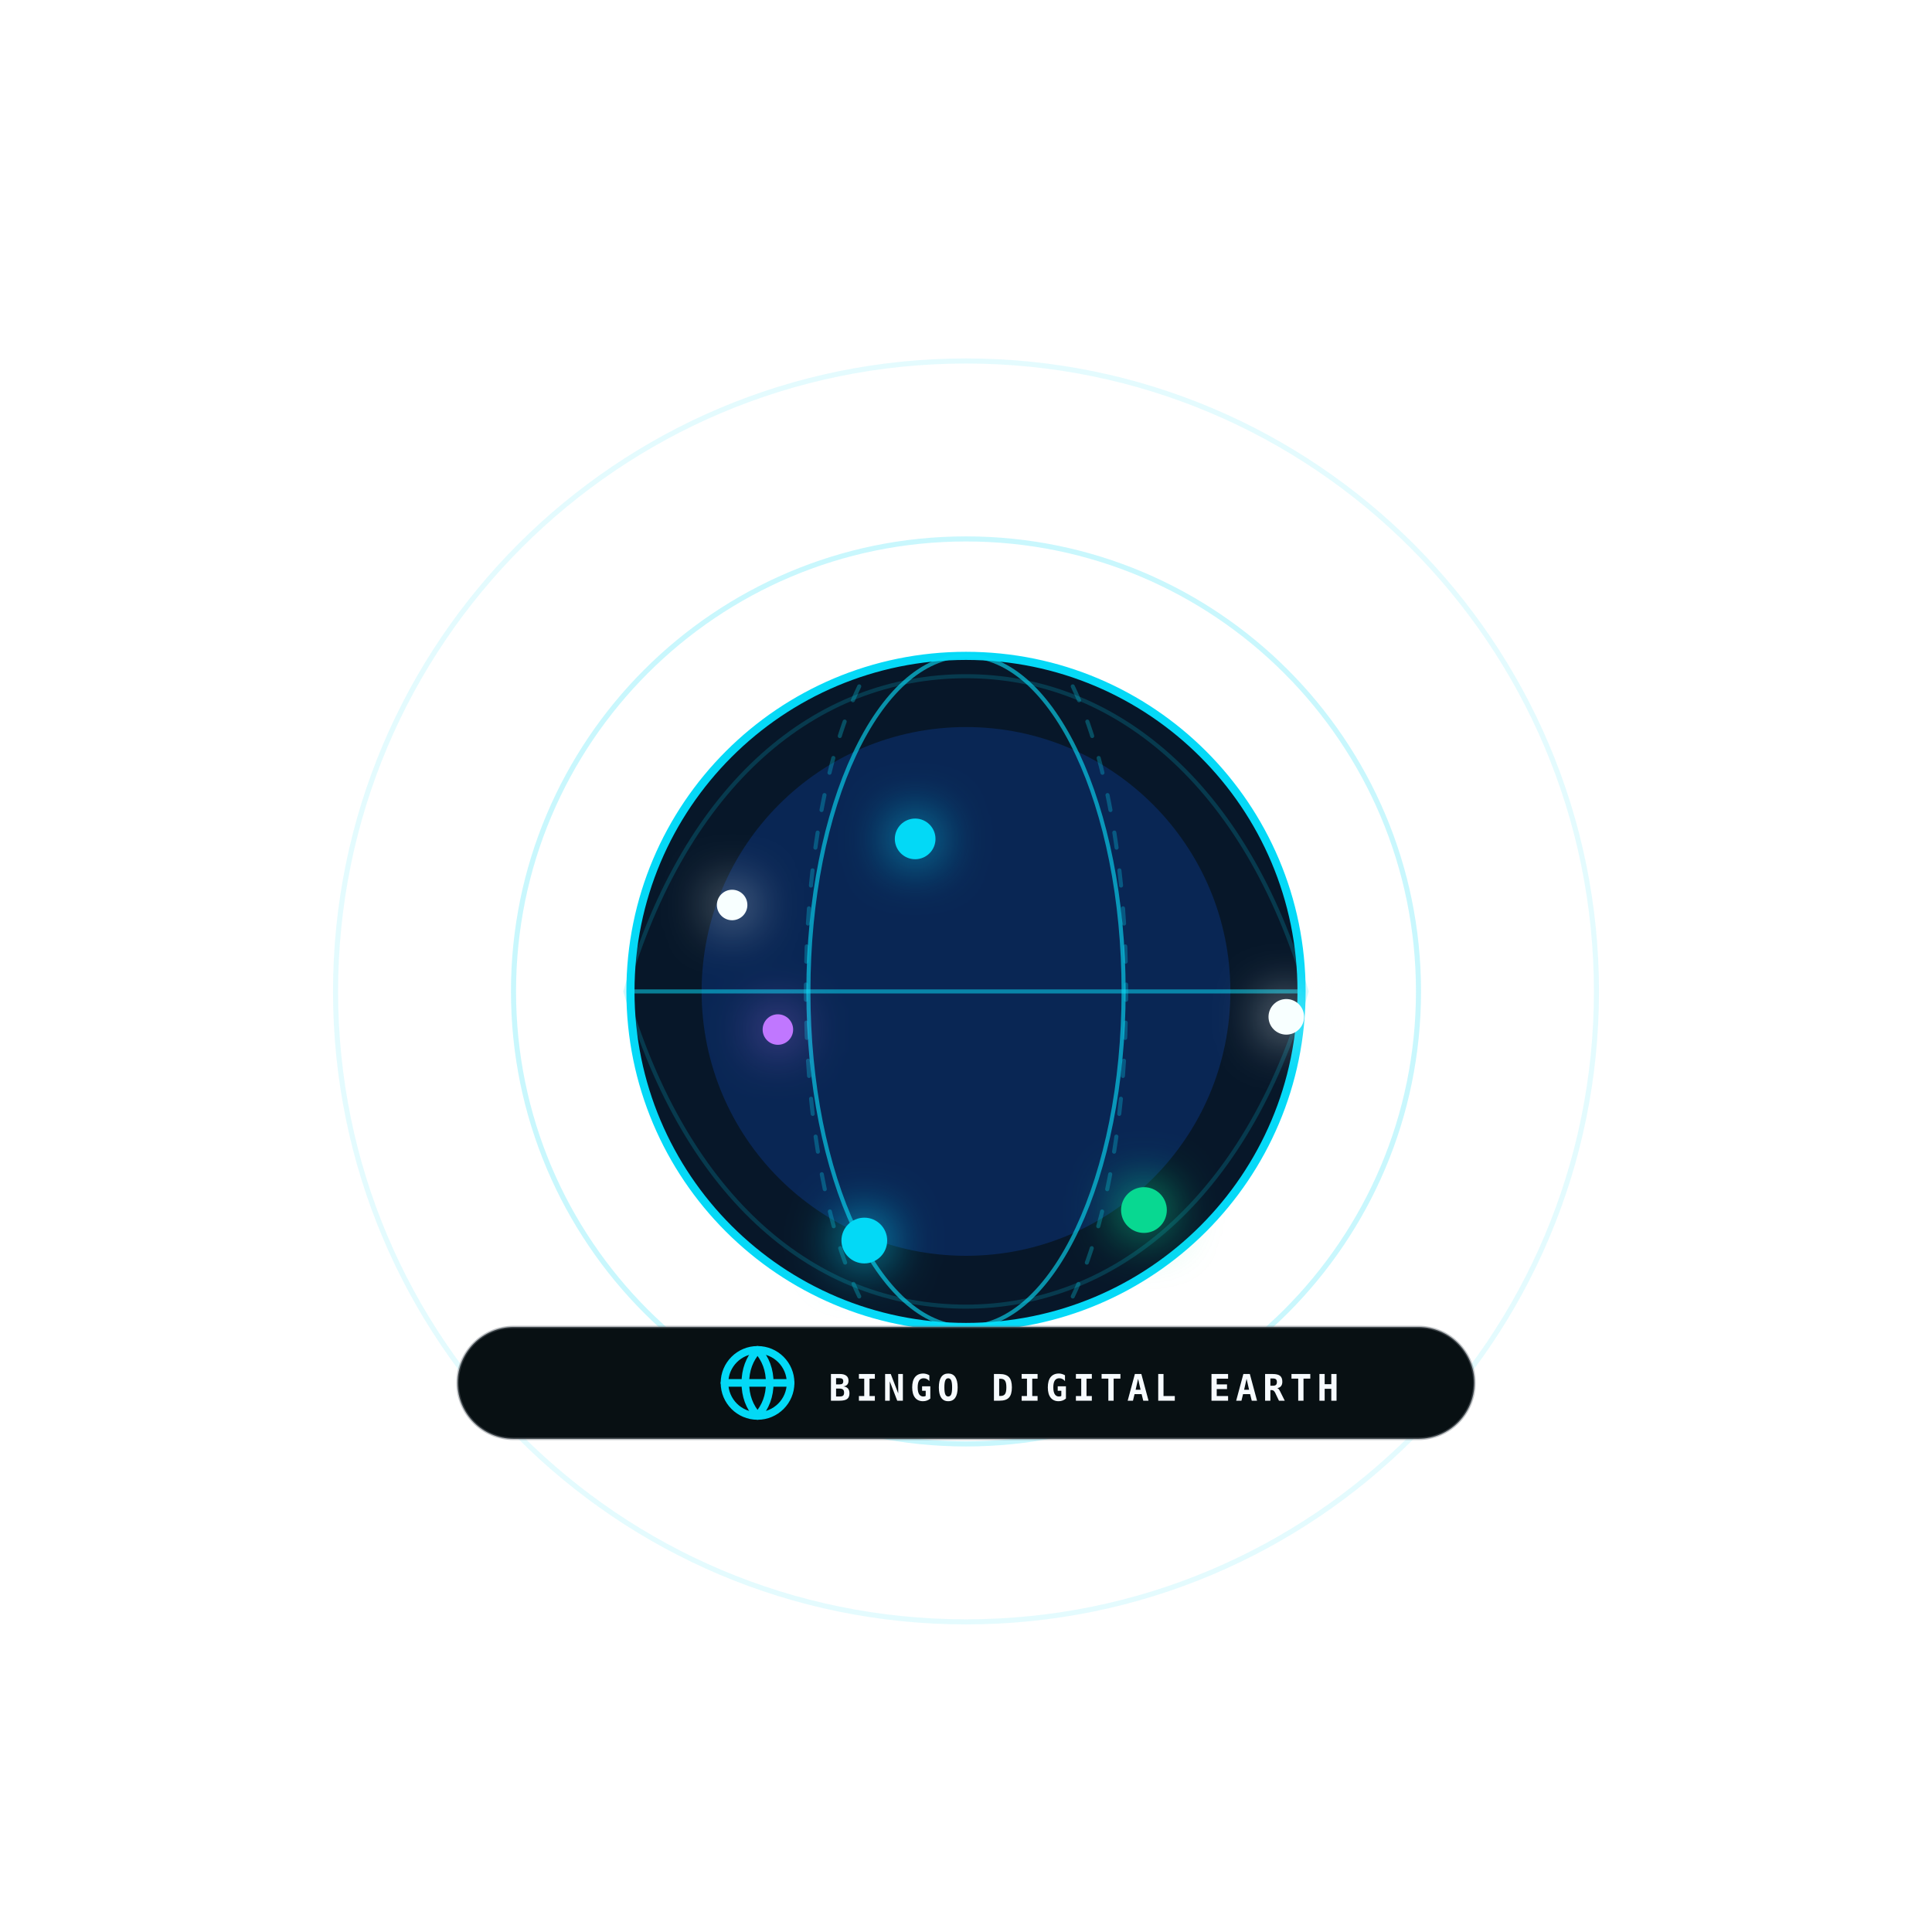
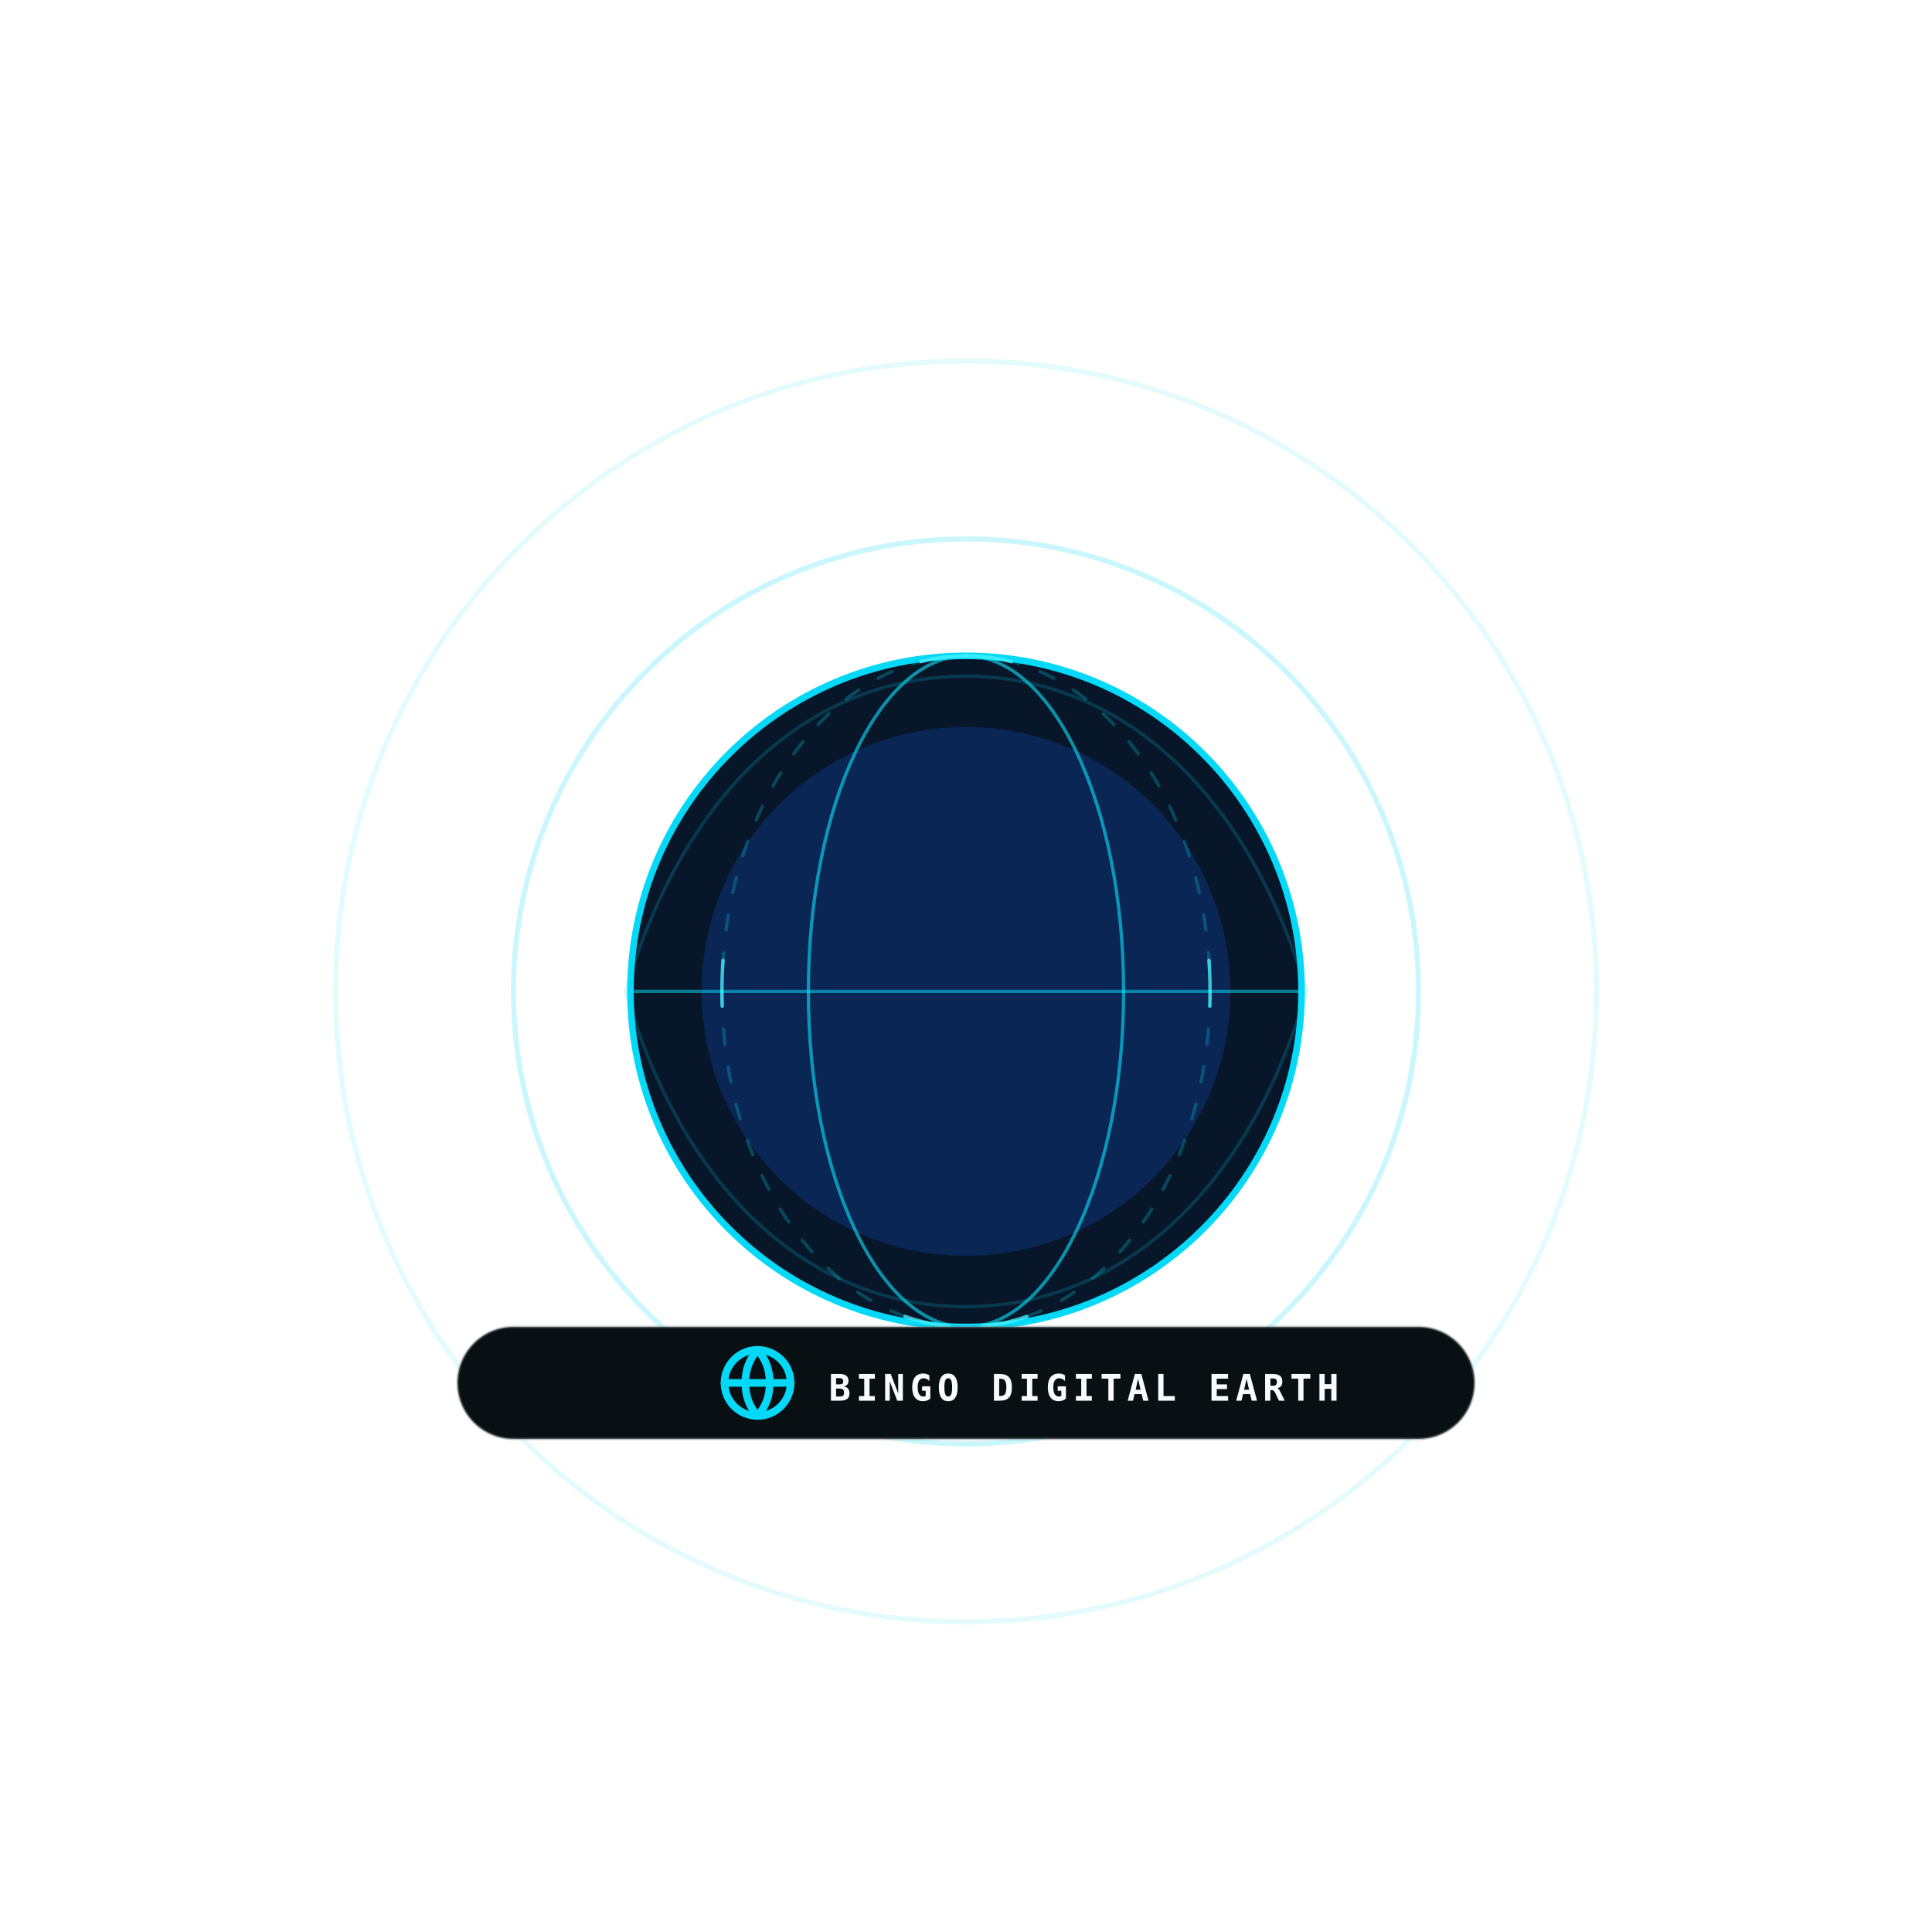
<svg xmlns="http://www.w3.org/2000/svg" width="760" height="760" viewBox="0 0 760 760" fill="none">
+   <style>
+     .scan-flow {
+       animation: scanFlow 4.8s linear infinite;
+       stroke-dasharray: 18 150;
+       stroke-dashoffset: 0;
+     }
+ 
+     .scan-flow.delay {
+       animation-delay: -2.4s;
+     }
+ 
+     @keyframes scanFlow {
+       to {
+         stroke-dashoffset: -168;
+       }
+     }
+   </style>
  <rect width="760" height="760" fill="none" />
  <circle cx="380" cy="390" r="248" stroke="#0ADDF8" stroke-opacity=".11" stroke-width="2" />
  <circle cx="380" cy="390" r="178" stroke="#0ADDF8" stroke-opacity=".22" stroke-width="2" />
-   <circle cx="380" cy="390" r="132" fill="#071729" stroke="#05D9F7" stroke-width="3.2" />
+   <circle cx="380" cy="390" r="132" fill="#071729" stroke="#05D9F7" stroke-width="2.6" />
  <circle cx="380" cy="390" r="104" fill="#0A2D68" opacity=".68" />
-   <path d="M248 390h264" stroke="#0ADDF8" stroke-opacity=".52" stroke-width="1.6" />
-   <ellipse cx="380" cy="390" rx="62" ry="132" stroke="#0ADDF8" stroke-opacity=".62" stroke-width="1.6" />
-   <path d="M338 270c-28 58-28 182 0 240M422 270c28 58 28 182 0 240" stroke="#0ADDF8" stroke-opacity=".28" stroke-width="1.6" stroke-linecap="round" stroke-dasharray="6 9" />
-   <path d="M246 390c24-82 75-124 134-124 58 0 110 42 134 124-24 82-76 124-134 124-59 0-110-42-134-124Z" stroke="#0ADDF8" stroke-opacity=".18" stroke-width="1.6" />
+   <path d="M248 390h264" stroke="#0ADDF8" stroke-opacity=".52" stroke-width="1.3" />
+   <ellipse cx="380" cy="390" rx="62" ry="132" stroke="#0ADDF8" stroke-opacity=".62" stroke-width="1.3" />
+   <path d="M380 258A96 132 0 0 0 380 522M380 258A96 132 0 0 1 380 522" stroke="#0ADDF8" stroke-opacity=".25" stroke-width="1.3" stroke-linecap="round" stroke-dasharray="6 9" />
+   <path class="scan-flow" d="M380 258A96 132 0 0 0 380 522" stroke="#46F2FF" stroke-opacity=".78" stroke-width="1.35" stroke-linecap="round" />
+   <path class="scan-flow delay" d="M380 258A96 132 0 0 1 380 522" stroke="#46F2FF" stroke-opacity=".78" stroke-width="1.35" stroke-linecap="round" />
+   <path d="M246 390c24-82 75-124 134-124 58 0 110 42 134 124-24 82-76 124-134 124-59 0-110-42-134-124Z" stroke="#0ADDF8" stroke-opacity=".18" stroke-width="1.3" />
  <g filter="url(#glow)">
-     <circle cx="360" cy="330" r="8" fill="#03D9F6" />
-     <circle cx="450" cy="476" r="9" fill="#08D891" />
-     <circle cx="306" cy="405" r="6" fill="#C077FF" />
-     <circle cx="506" cy="400" r="7" fill="#F8FFFF" />
-     <circle cx="340" cy="488" r="9" fill="#03D9F6" />
-     <circle cx="288" cy="356" r="6" fill="#F8FFFF" />
+     <circle r="7" fill="#03D9F6" opacity=".82">
+       <animateMotion dur="24s" begin="-3s" repeatCount="indefinite">
+         <mpath href="#orbitWide" />
+       </animateMotion>
+       <animate attributeName="r" values="6;9;6" dur="3.8s" repeatCount="indefinite" />
+       <animate attributeName="opacity" values=".55;1;.55" dur="3.8s" repeatCount="indefinite" />
+     </circle>
+     <circle r="8" fill="#08D891" opacity=".82">
+       <animateMotion dur="28s" begin="-14s" repeatCount="indefinite">
+         <mpath href="#orbitWide" />
+       </animateMotion>
+       <animate attributeName="r" values="6.5;10;6.5" dur="4.4s" begin="-1.1s" repeatCount="indefinite" />
+       <animate attributeName="opacity" values=".5;1;.5" dur="4.4s" begin="-1.1s" repeatCount="indefinite" />
+     </circle>
+     <circle r="6" fill="#C077FF" opacity=".78">
+       <animateMotion dur="22s" begin="-8s" repeatCount="indefinite">
+         <mpath href="#orbitLow" />
+       </animateMotion>
+       <animate attributeName="r" values="5;8;5" dur="3.4s" begin="-1.7s" repeatCount="indefinite" />
+       <animate attributeName="opacity" values=".48;.96;.48" dur="3.4s" begin="-1.7s" repeatCount="indefinite" />
+     </circle>
+     <circle r="6.5" fill="#F8FFFF" opacity=".86">
+       <animateMotion dur="26s" begin="-18s" repeatCount="indefinite">
+         <mpath href="#orbitMid" />
+       </animateMotion>
+       <animate attributeName="r" values="5.5;8.5;5.5" dur="3.6s" begin="-2.2s" repeatCount="indefinite" />
+       <animate attributeName="opacity" values=".58;1;.58" dur="3.6s" begin="-2.2s" repeatCount="indefinite" />
+     </circle>
+     <circle r="8" fill="#03D9F6" opacity=".8">
+       <animateMotion dur="30s" begin="-21s" repeatCount="indefinite">
+         <mpath href="#orbitInner" />
+       </animateMotion>
+       <animate attributeName="r" values="6.5;10;6.5" dur="4.8s" begin="-3s" repeatCount="indefinite" />
+       <animate attributeName="opacity" values=".5;1;.5" dur="4.8s" begin="-3s" repeatCount="indefinite" />
+     </circle>
+     <circle r="5.8" fill="#F8FFFF" opacity=".82">
+       <animateMotion dur="20s" begin="-4s" repeatCount="indefinite">
+         <mpath href="#orbitInner" />
+       </animateMotion>
+       <animate attributeName="r" values="4.8;7.8;4.8" dur="3.2s" begin="-1.2s" repeatCount="indefinite" />
+       <animate attributeName="opacity" values=".56;1;.56" dur="3.2s" begin="-1.2s" repeatCount="indefinite" />
+     </circle>
  </g>
  <rect x="180" y="522" width="400" height="44" rx="22" fill="#081013" stroke="#6D747B" stroke-opacity=".44" />
  <circle cx="298" cy="544" r="13" stroke="#03D9F6" stroke-width="3" />
  <path d="M285 544h26M298 531c3.2 3.6 4.8 7.9 4.8 13s-1.6 9.4-4.8 13M298 531c-3.2 3.6-4.8 7.9-4.8 13s1.6 9.4 4.8 13" stroke="#03D9F6" stroke-width="3" stroke-linecap="round" />
  <text x="326" y="551" fill="#F7FBFF" font-family="Consolas, monospace" font-size="14.4" font-weight="800" letter-spacing="2">BINGO DIGITAL EARTH</text>
  <defs>
-     <filter id="glow" x="260" y="300" width="280" height="220" filterUnits="userSpaceOnUse" color-interpolation-filters="sRGB">
+     <path id="orbitWide" d="M248 390c24-82 75-124 134-124 58 0 110 42 134 124-24 82-76 124-134 124-59 0-110-42-134-124Z" />
+     <path id="orbitMid" d="M264 390c22-64 66-98 116-98 49 0 94 34 116 98-22 64-67 98-116 98-50 0-94-34-116-98Z" />
+     <path id="orbitLow" d="M292 438c44 30 132 30 176 0 22-15 22-36 0-50-44-30-132-30-176 0-22 14-22 35 0 50Z" />
+     <path id="orbitInner" d="M380 258A96 132 0 0 0 380 522A96 132 0 0 1 380 258Z" />
+     <filter id="glow" x="220" y="240" width="320" height="310" filterUnits="userSpaceOnUse" color-interpolation-filters="sRGB">
      <feGaussianBlur stdDeviation="10" result="blur" />
      <feMerge>
        <feMergeNode in="blur" />
        <feMergeNode in="SourceGraphic" />
      </feMerge>
    </filter>
  </defs>
</svg>
